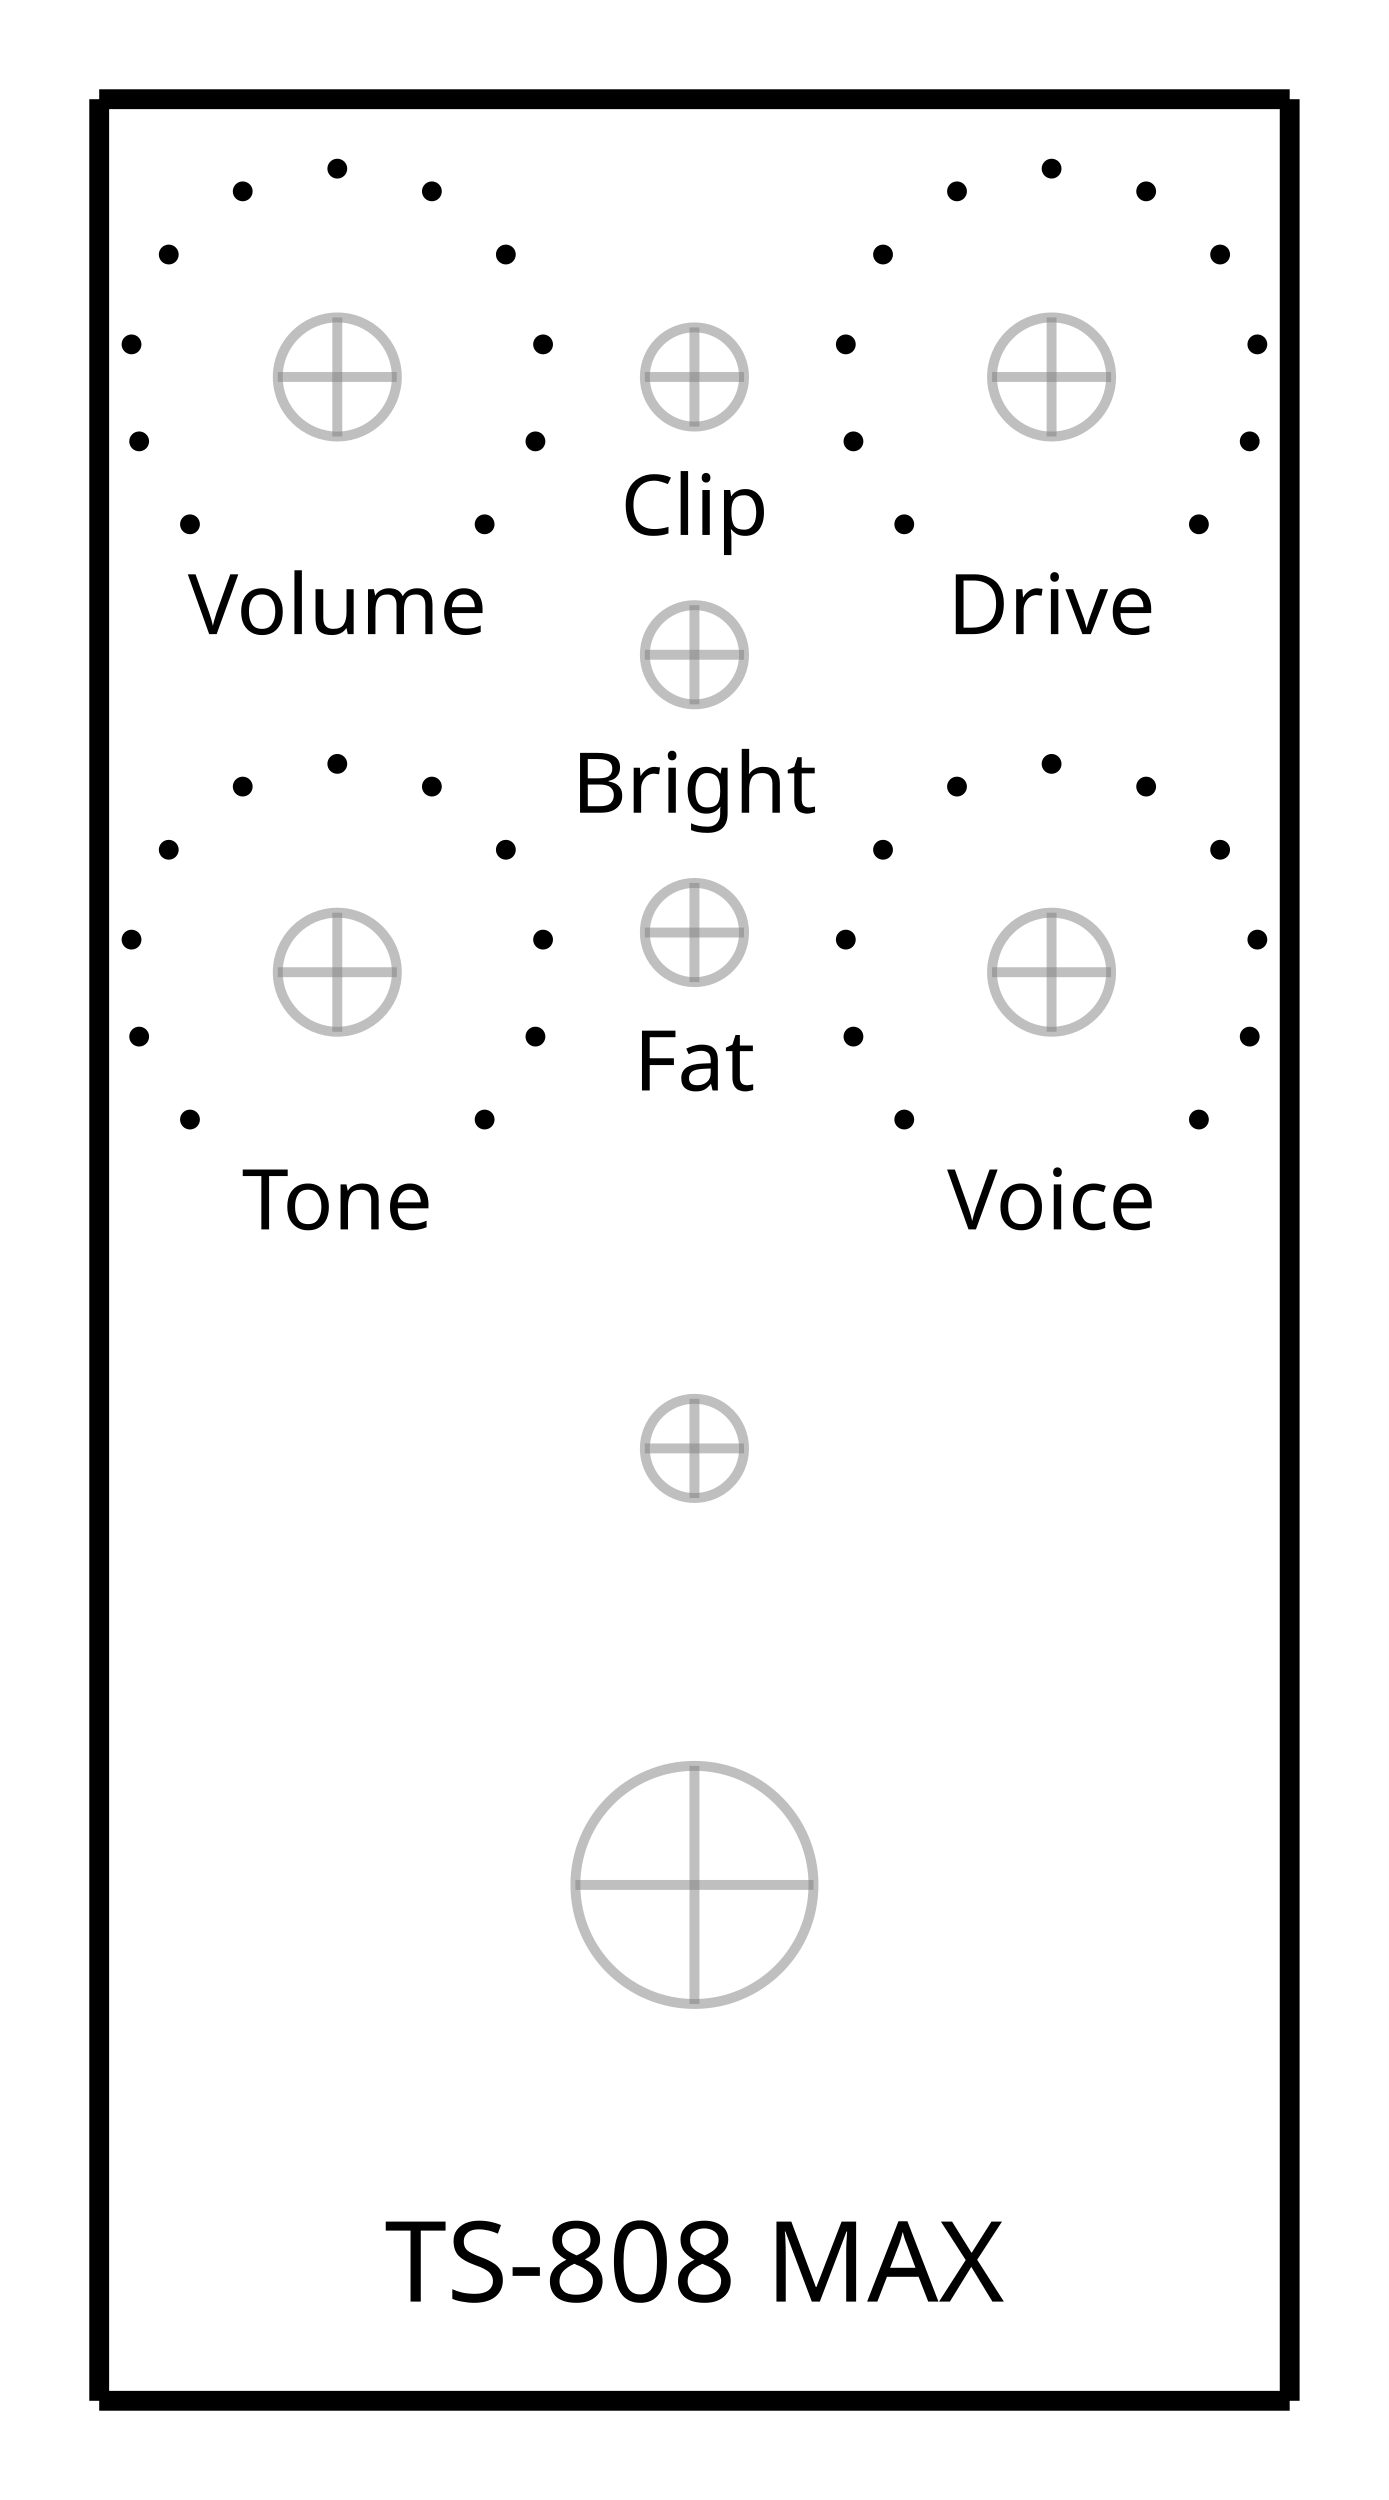
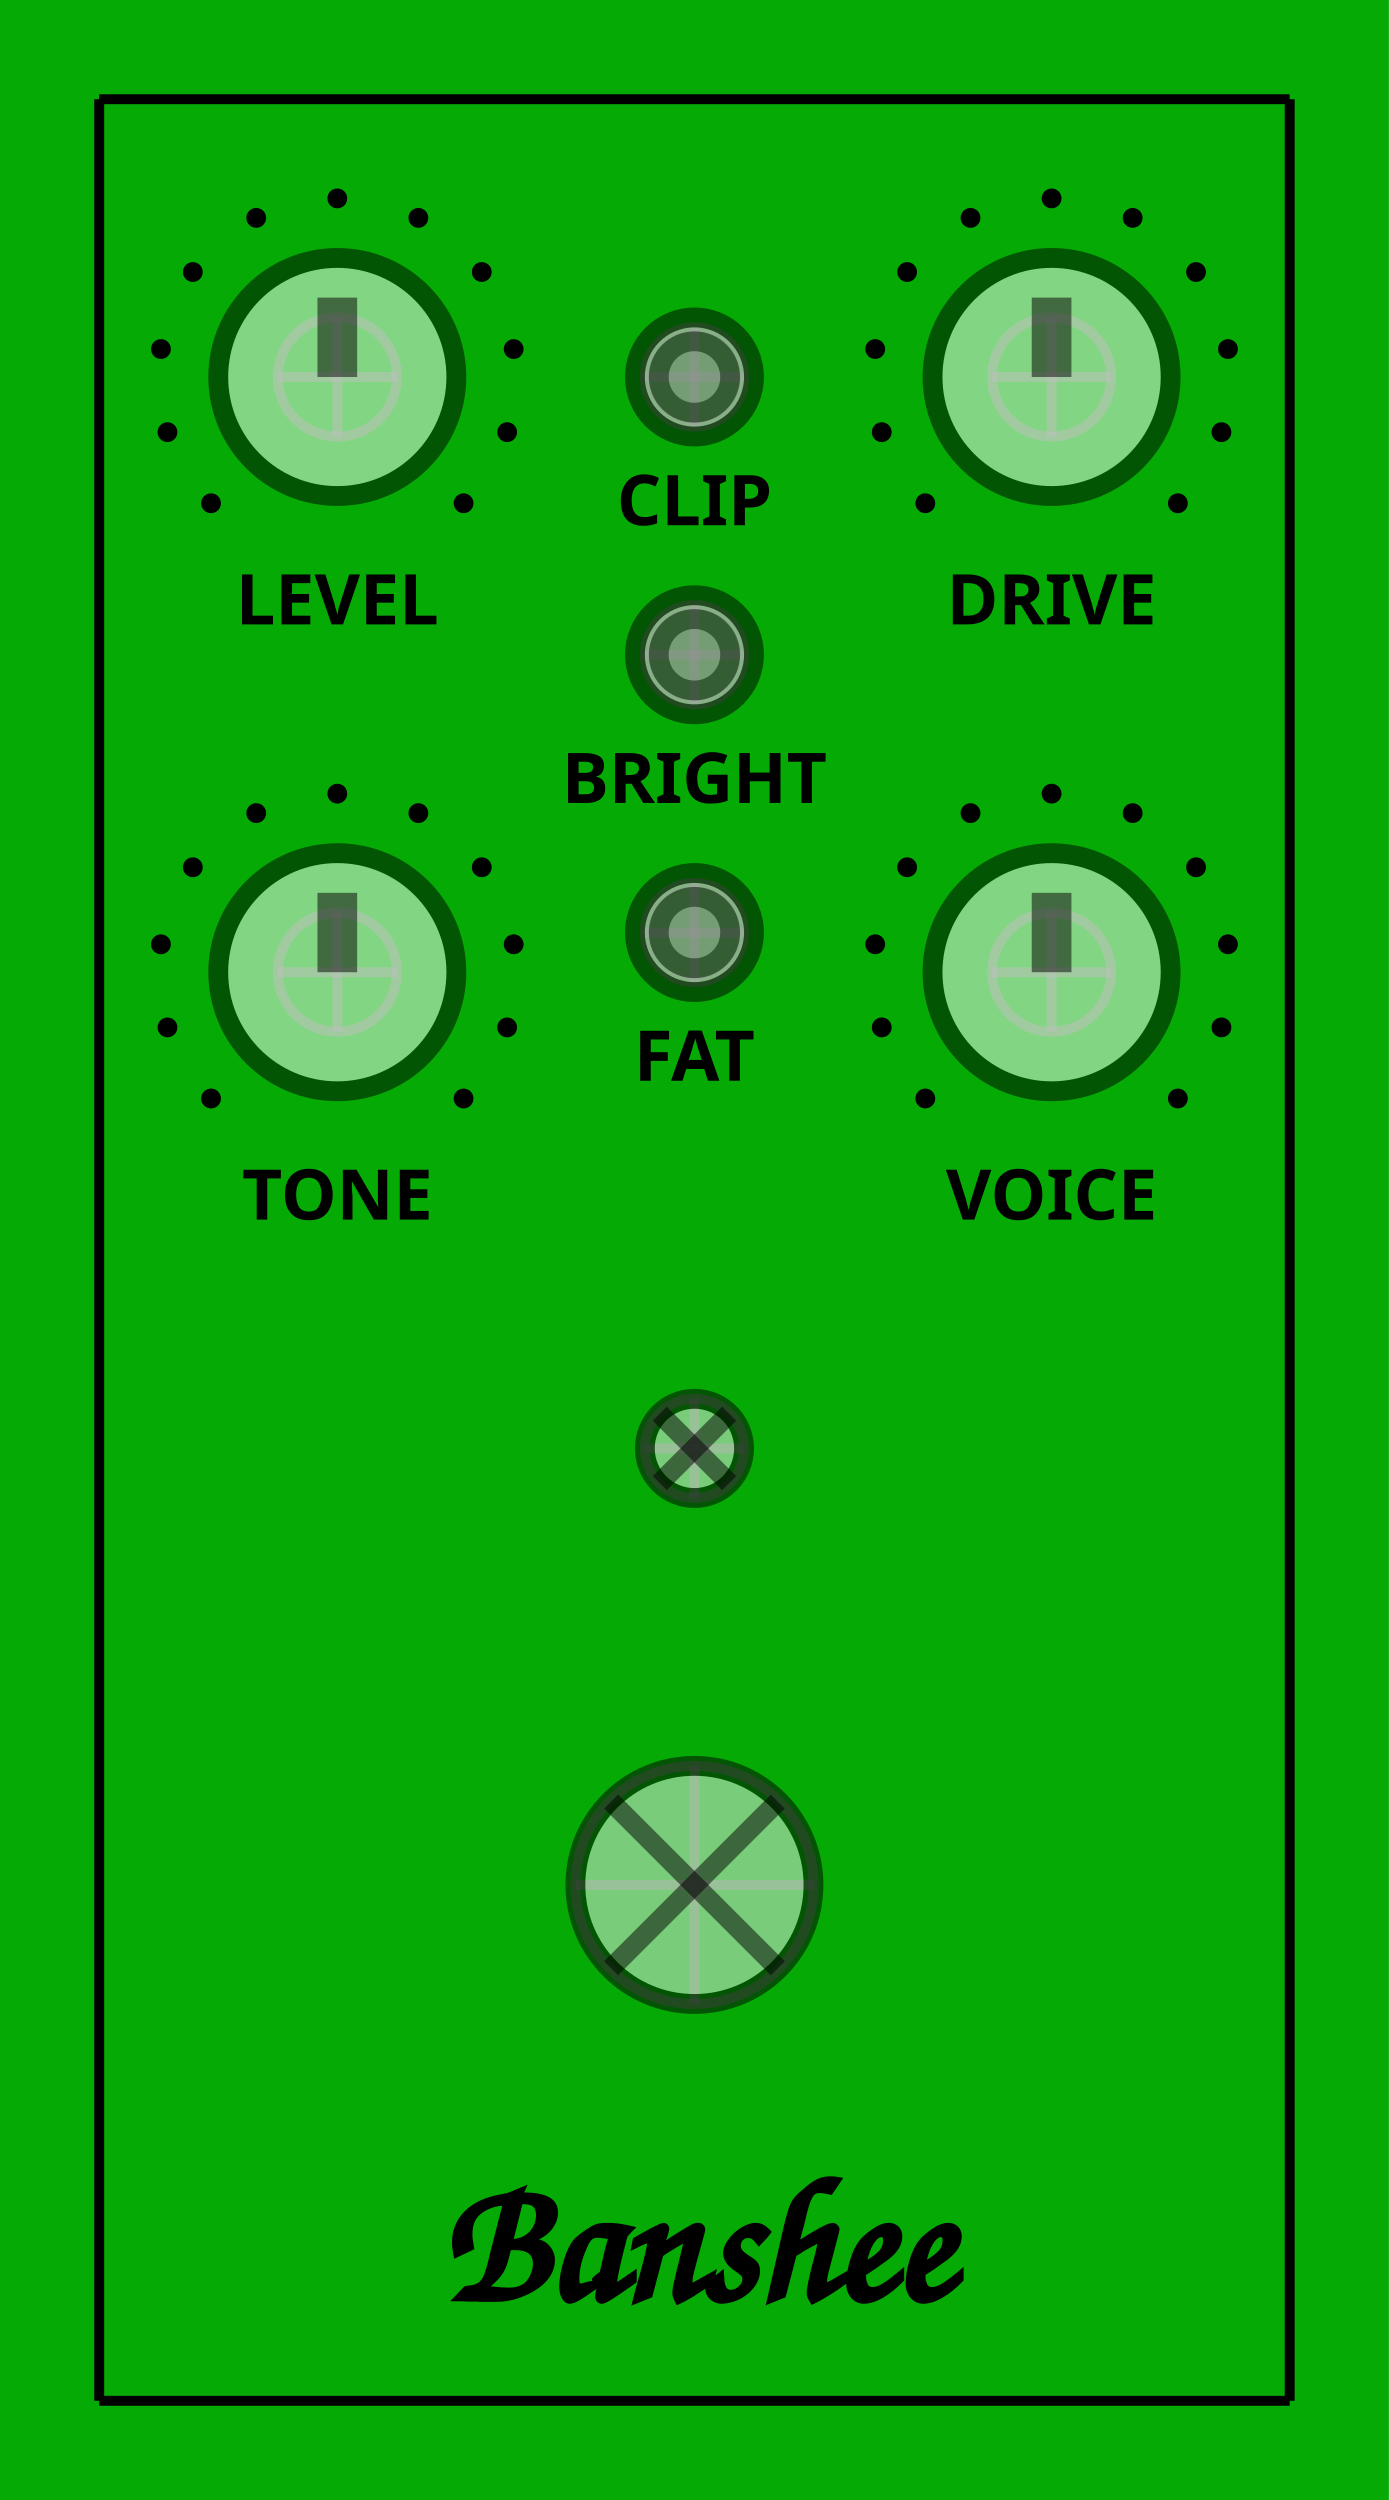
<svg xmlns="http://www.w3.org/2000/svg" baseProfile="full" height="126.0mm" version="1.1" viewBox="0 0 70.0 126.0" width="70.0mm">
  <defs />
-   <rect fill="#ffffff" height="126.0" width="70.0" x="0" y="0" />
-   <text fill="black" font-family="sans-serif" font-size="5.644" font-weight="normal" text-anchor="middle" x="35.0" y="116.0">TS-808 MAX</text>
-   <line stroke="#000000" stroke-width="1.0" x1="5.0" x2="65.0" y1="5.0" y2="5.0" />
-   <line stroke="#000000" stroke-width="1.0" x1="5.0" x2="65.0" y1="121.0" y2="121.0" />
-   <line stroke="#000000" stroke-width="1.0" x1="5.0" x2="5.0" y1="5.0" y2="121.0" />
-   <line stroke="#000000" stroke-width="1.0" x1="65.0" x2="65.0" y1="5.0" y2="121.0" />
+   <rect fill="#05AA05" height="126.0" width="70.0" x="0" y="0" />
+   <text fill="black" font-family="zapfino" font-size="8.819" font-weight="bold" text-anchor="middle" x="35.0" y="116.0">Banshee</text>
+   <line stroke="black" stroke-width="0.5" x1="5.0" x2="65.0" y1="5.0" y2="5.0" />
+   <line stroke="black" stroke-width="0.5" x1="5.0" x2="65.0" y1="121.0" y2="121.0" />
+   <line stroke="black" stroke-width="0.5" x1="5.0" x2="5.0" y1="5.0" y2="121.0" />
+   <line stroke="black" stroke-width="0.5" x1="65.0" x2="65.0" y1="5.0" y2="121.0" />
  <circle cx="17.0" cy="19.0" fill="none" r="3.0" stroke="gray" stroke-opacity="0.5" stroke-width="0.5" />
  <line stroke="gray" stroke-opacity="0.5" stroke-width="0.5" x1="14.0" x2="20.0" y1="19.0" y2="19.0" />
  <line stroke="gray" stroke-opacity="0.5" stroke-width="0.5" x1="17.0" x2="17.0" y1="16.0" y2="22.0" />
-   <circle cx="9.575" cy="26.425" fill="black" r="0.5" />
-   <circle cx="7.014" cy="22.245" fill="black" r="0.5" />
-   <circle cx="6.629" cy="17.357" fill="black" r="0.5" />
-   <circle cx="8.505" cy="12.828" fill="black" r="0.5" />
-   <circle cx="12.233" cy="9.644" fill="black" r="0.5" />
-   <circle cx="17" cy="8.5" fill="black" r="0.5" />
-   <circle cx="21.767" cy="9.644" fill="black" r="0.5" />
-   <circle cx="25.495" cy="12.828" fill="black" r="0.5" />
-   <circle cx="27.371" cy="17.357" fill="black" r="0.5" />
-   <circle cx="26.986" cy="22.245" fill="black" r="0.5" />
-   <circle cx="24.425" cy="26.425" fill="black" r="0.5" />
-   <text fill="black" font-family="sans-serif" font-size="4.233" font-weight="normal" text-anchor="middle" x="17.0" y="31.963">Volume</text>
+   <circle cx="10.636" cy="25.364" fill="black" r="0.5" />
+   <circle cx="8.44" cy="21.781" fill="black" r="0.5" />
+   <circle cx="8.111" cy="17.592" fill="black" r="0.5" />
+   <circle cx="9.719" cy="13.71" fill="black" r="0.5" />
+   <circle cx="12.914" cy="10.981" fill="black" r="0.5" />
+   <circle cx="17.0" cy="10.0" fill="black" r="0.5" />
+   <circle cx="21.086" cy="10.981" fill="black" r="0.5" />
+   <circle cx="24.281" cy="13.71" fill="black" r="0.5" />
+   <circle cx="25.889" cy="17.592" fill="black" r="0.5" />
+   <circle cx="25.56" cy="21.781" fill="black" r="0.5" />
+   <circle cx="23.364" cy="25.364" fill="black" r="0.5" />
+   <circle cx="17.0" cy="19.0" fill="white" opacity="0.5" r="6.0" stroke="black" stroke-width="1" />
+   <line opacity="0.5" stroke="black" stroke-width="2" x1="17.0" x2="17.0" y1="19.0" y2="15.0" />
+   <text fill="black" font-family="sans-serif" font-size="3.528" font-weight="bold" text-anchor="middle" x="17.0" y="31.469">LEVEL</text>
  <circle cx="53.0" cy="19.0" fill="none" r="3.0" stroke="gray" stroke-opacity="0.5" stroke-width="0.5" />
  <line stroke="gray" stroke-opacity="0.5" stroke-width="0.5" x1="50.0" x2="56.0" y1="19.0" y2="19.0" />
  <line stroke="gray" stroke-opacity="0.5" stroke-width="0.5" x1="53.0" x2="53.0" y1="16.0" y2="22.0" />
-   <circle cx="45.575" cy="26.425" fill="black" r="0.5" />
-   <circle cx="43.014" cy="22.245" fill="black" r="0.5" />
-   <circle cx="42.629" cy="17.357" fill="black" r="0.5" />
-   <circle cx="44.505" cy="12.828" fill="black" r="0.5" />
-   <circle cx="48.233" cy="9.644" fill="black" r="0.5" />
-   <circle cx="53.0" cy="8.5" fill="black" r="0.5" />
-   <circle cx="57.767" cy="9.644" fill="black" r="0.5" />
-   <circle cx="61.495" cy="12.828" fill="black" r="0.5" />
-   <circle cx="63.371" cy="17.357" fill="black" r="0.5" />
-   <circle cx="62.986" cy="22.245" fill="black" r="0.5" />
-   <circle cx="60.425" cy="26.425" fill="black" r="0.5" />
-   <text fill="black" font-family="sans-serif" font-size="4.233" font-weight="normal" text-anchor="middle" x="53.0" y="31.963">Drive</text>
+   <circle cx="46.636" cy="25.364" fill="black" r="0.5" />
+   <circle cx="44.44" cy="21.781" fill="black" r="0.5" />
+   <circle cx="44.111" cy="17.592" fill="black" r="0.5" />
+   <circle cx="45.719" cy="13.71" fill="black" r="0.5" />
+   <circle cx="48.914" cy="10.981" fill="black" r="0.5" />
+   <circle cx="53.0" cy="10.0" fill="black" r="0.5" />
+   <circle cx="57.086" cy="10.981" fill="black" r="0.5" />
+   <circle cx="60.281" cy="13.71" fill="black" r="0.5" />
+   <circle cx="61.889" cy="17.592" fill="black" r="0.5" />
+   <circle cx="61.56" cy="21.781" fill="black" r="0.5" />
+   <circle cx="59.364" cy="25.364" fill="black" r="0.5" />
+   <circle cx="53.0" cy="19.0" fill="white" opacity="0.5" r="6.0" stroke="black" stroke-width="1" />
+   <line opacity="0.5" stroke="black" stroke-width="2" x1="53.0" x2="53.0" y1="19.0" y2="15.0" />
+   <text fill="black" font-family="sans-serif" font-size="3.528" font-weight="bold" text-anchor="middle" x="53.0" y="31.469">DRIVE</text>
  <circle cx="17.0" cy="49.0" fill="none" r="3.0" stroke="gray" stroke-opacity="0.5" stroke-width="0.5" />
  <line stroke="gray" stroke-opacity="0.5" stroke-width="0.5" x1="14.0" x2="20.0" y1="49.0" y2="49.0" />
  <line stroke="gray" stroke-opacity="0.5" stroke-width="0.5" x1="17.0" x2="17.0" y1="46.0" y2="52.0" />
-   <circle cx="9.575" cy="56.425" fill="black" r="0.5" />
-   <circle cx="7.014" cy="52.245" fill="black" r="0.5" />
-   <circle cx="6.629" cy="47.357" fill="black" r="0.5" />
-   <circle cx="8.505" cy="42.828" fill="black" r="0.5" />
-   <circle cx="12.233" cy="39.644" fill="black" r="0.5" />
-   <circle cx="17" cy="38.5" fill="black" r="0.5" />
-   <circle cx="21.767" cy="39.644" fill="black" r="0.5" />
-   <circle cx="25.495" cy="42.828" fill="black" r="0.5" />
-   <circle cx="27.371" cy="47.357" fill="black" r="0.5" />
-   <circle cx="26.986" cy="52.245" fill="black" r="0.5" />
-   <circle cx="24.425" cy="56.425" fill="black" r="0.5" />
-   <text fill="black" font-family="sans-serif" font-size="4.233" font-weight="normal" text-anchor="middle" x="17.0" y="61.963">Tone</text>
+   <circle cx="10.636" cy="55.364" fill="black" r="0.5" />
+   <circle cx="8.44" cy="51.781" fill="black" r="0.5" />
+   <circle cx="8.111" cy="47.592" fill="black" r="0.5" />
+   <circle cx="9.719" cy="43.71" fill="black" r="0.5" />
+   <circle cx="12.914" cy="40.981" fill="black" r="0.5" />
+   <circle cx="17.0" cy="40.0" fill="black" r="0.5" />
+   <circle cx="21.086" cy="40.981" fill="black" r="0.5" />
+   <circle cx="24.281" cy="43.71" fill="black" r="0.5" />
+   <circle cx="25.889" cy="47.592" fill="black" r="0.5" />
+   <circle cx="25.56" cy="51.781" fill="black" r="0.5" />
+   <circle cx="23.364" cy="55.364" fill="black" r="0.5" />
+   <circle cx="17.0" cy="49.0" fill="white" opacity="0.5" r="6.0" stroke="black" stroke-width="1" />
+   <line opacity="0.5" stroke="black" stroke-width="2" x1="17.0" x2="17.0" y1="49.0" y2="45.0" />
+   <text fill="black" font-family="sans-serif" font-size="3.528" font-weight="bold" text-anchor="middle" x="17.0" y="61.469">TONE</text>
  <circle cx="53.0" cy="49.0" fill="none" r="3.0" stroke="gray" stroke-opacity="0.5" stroke-width="0.5" />
  <line stroke="gray" stroke-opacity="0.5" stroke-width="0.5" x1="50.0" x2="56.0" y1="49.0" y2="49.0" />
  <line stroke="gray" stroke-opacity="0.5" stroke-width="0.5" x1="53.0" x2="53.0" y1="46.0" y2="52.0" />
-   <circle cx="45.575" cy="56.425" fill="black" r="0.5" />
-   <circle cx="43.014" cy="52.245" fill="black" r="0.5" />
-   <circle cx="42.629" cy="47.357" fill="black" r="0.5" />
-   <circle cx="44.505" cy="42.828" fill="black" r="0.5" />
-   <circle cx="48.233" cy="39.644" fill="black" r="0.5" />
-   <circle cx="53.0" cy="38.5" fill="black" r="0.5" />
-   <circle cx="57.767" cy="39.644" fill="black" r="0.5" />
-   <circle cx="61.495" cy="42.828" fill="black" r="0.5" />
-   <circle cx="63.371" cy="47.357" fill="black" r="0.5" />
-   <circle cx="62.986" cy="52.245" fill="black" r="0.5" />
-   <circle cx="60.425" cy="56.425" fill="black" r="0.5" />
-   <text fill="black" font-family="sans-serif" font-size="4.233" font-weight="normal" text-anchor="middle" x="53.0" y="61.963">Voice</text>
+   <circle cx="46.636" cy="55.364" fill="black" r="0.5" />
+   <circle cx="44.44" cy="51.781" fill="black" r="0.5" />
+   <circle cx="44.111" cy="47.592" fill="black" r="0.5" />
+   <circle cx="45.719" cy="43.71" fill="black" r="0.5" />
+   <circle cx="48.914" cy="40.981" fill="black" r="0.5" />
+   <circle cx="53.0" cy="40.0" fill="black" r="0.5" />
+   <circle cx="57.086" cy="40.981" fill="black" r="0.5" />
+   <circle cx="60.281" cy="43.71" fill="black" r="0.5" />
+   <circle cx="61.889" cy="47.592" fill="black" r="0.5" />
+   <circle cx="61.56" cy="51.781" fill="black" r="0.5" />
+   <circle cx="59.364" cy="55.364" fill="black" r="0.5" />
+   <circle cx="53.0" cy="49.0" fill="white" opacity="0.5" r="6.0" stroke="black" stroke-width="1" />
+   <line opacity="0.5" stroke="black" stroke-width="2" x1="53.0" x2="53.0" y1="49.0" y2="45.0" />
+   <text fill="black" font-family="sans-serif" font-size="3.528" font-weight="bold" text-anchor="middle" x="53.0" y="61.469">VOICE</text>
  <circle cx="35.0" cy="19.0" fill="none" r="2.5" stroke="gray" stroke-opacity="0.5" stroke-width="0.5" />
  <line stroke="gray" stroke-opacity="0.5" stroke-width="0.5" x1="32.5" x2="37.5" y1="19.0" y2="19.0" />
  <line stroke="gray" stroke-opacity="0.5" stroke-width="0.5" x1="35.0" x2="35.0" y1="16.5" y2="21.5" />
-   <text fill="black" font-family="sans-serif" font-size="4.233" font-weight="normal" text-anchor="middle" x="35.0" y="26.963">Clip</text>
+   <circle cx="35.0" cy="19.0" fill="#cccccc" opacity="0.5" r="3.0" stroke="black" />
+   <circle cx="35.0" cy="19.0" fill="gray" opacity="0.5" r="1.8" stroke="black" />
+   <text fill="black" font-family="sans-serif" font-size="3.528" font-weight="bold" text-anchor="middle" x="35.0" y="26.469">CLIP</text>
  <circle cx="35.0" cy="33.0" fill="none" r="2.5" stroke="gray" stroke-opacity="0.5" stroke-width="0.5" />
  <line stroke="gray" stroke-opacity="0.5" stroke-width="0.5" x1="32.5" x2="37.5" y1="33.0" y2="33.0" />
  <line stroke="gray" stroke-opacity="0.5" stroke-width="0.5" x1="35.0" x2="35.0" y1="30.5" y2="35.5" />
-   <text fill="black" font-family="sans-serif" font-size="4.233" font-weight="normal" text-anchor="middle" x="35.0" y="40.963">Bright</text>
+   <circle cx="35.0" cy="33.0" fill="#cccccc" opacity="0.5" r="3.0" stroke="black" />
+   <circle cx="35.0" cy="33.0" fill="gray" opacity="0.5" r="1.8" stroke="black" />
+   <text fill="black" font-family="sans-serif" font-size="3.528" font-weight="bold" text-anchor="middle" x="35.0" y="40.469">BRIGHT</text>
  <circle cx="35.0" cy="47.0" fill="none" r="2.5" stroke="gray" stroke-opacity="0.5" stroke-width="0.5" />
  <line stroke="gray" stroke-opacity="0.5" stroke-width="0.5" x1="32.5" x2="37.5" y1="47.0" y2="47.0" />
  <line stroke="gray" stroke-opacity="0.5" stroke-width="0.5" x1="35.0" x2="35.0" y1="44.5" y2="49.5" />
-   <text fill="black" font-family="sans-serif" font-size="4.233" font-weight="normal" text-anchor="middle" x="35.0" y="54.963">Fat</text>
+   <circle cx="35.0" cy="47.0" fill="#cccccc" opacity="0.5" r="3.0" stroke="black" />
+   <circle cx="35.0" cy="47.0" fill="gray" opacity="0.5" r="1.8" stroke="black" />
+   <text fill="black" font-family="sans-serif" font-size="3.528" font-weight="bold" text-anchor="middle" x="35.0" y="54.469">FAT</text>
  <circle cx="35.0" cy="73.0" fill="none" r="2.5" stroke="gray" stroke-opacity="0.5" stroke-width="0.5" />
  <line stroke="gray" stroke-opacity="0.5" stroke-width="0.5" x1="32.5" x2="37.5" y1="73.0" y2="73.0" />
  <line stroke="gray" stroke-opacity="0.5" stroke-width="0.5" x1="35.0" x2="35.0" y1="70.5" y2="75.5" />
+   <circle cx="35.0" cy="73.0" fill="#eeeeee" opacity="0.5" r="2.5" stroke="black" stroke-width="1" />
+   <line opacity="0.5" stroke="black" stroke-width="1" x1="33.25" x2="36.75" y1="71.25" y2="74.75" />
+   <line opacity="0.5" stroke="black" stroke-width="1" x1="36.75" x2="33.25" y1="71.25" y2="74.75" />
  <circle cx="35.0" cy="95.0" fill="none" r="6.0" stroke="gray" stroke-opacity="0.5" stroke-width="0.5" />
  <line stroke="gray" stroke-opacity="0.5" stroke-width="0.5" x1="29.0" x2="41.0" y1="95.0" y2="95.0" />
  <line stroke="gray" stroke-opacity="0.5" stroke-width="0.5" x1="35.0" x2="35.0" y1="89.0" y2="101.0" />
+   <circle cx="35.0" cy="95.0" fill="#eeeeee" opacity="0.5" r="6.0" stroke="black" stroke-width="1" />
+   <line opacity="0.5" stroke="black" stroke-width="1" x1="30.8" x2="39.2" y1="90.8" y2="99.2" />
+   <line opacity="0.5" stroke="black" stroke-width="1" x1="39.2" x2="30.8" y1="90.8" y2="99.2" />
</svg>
